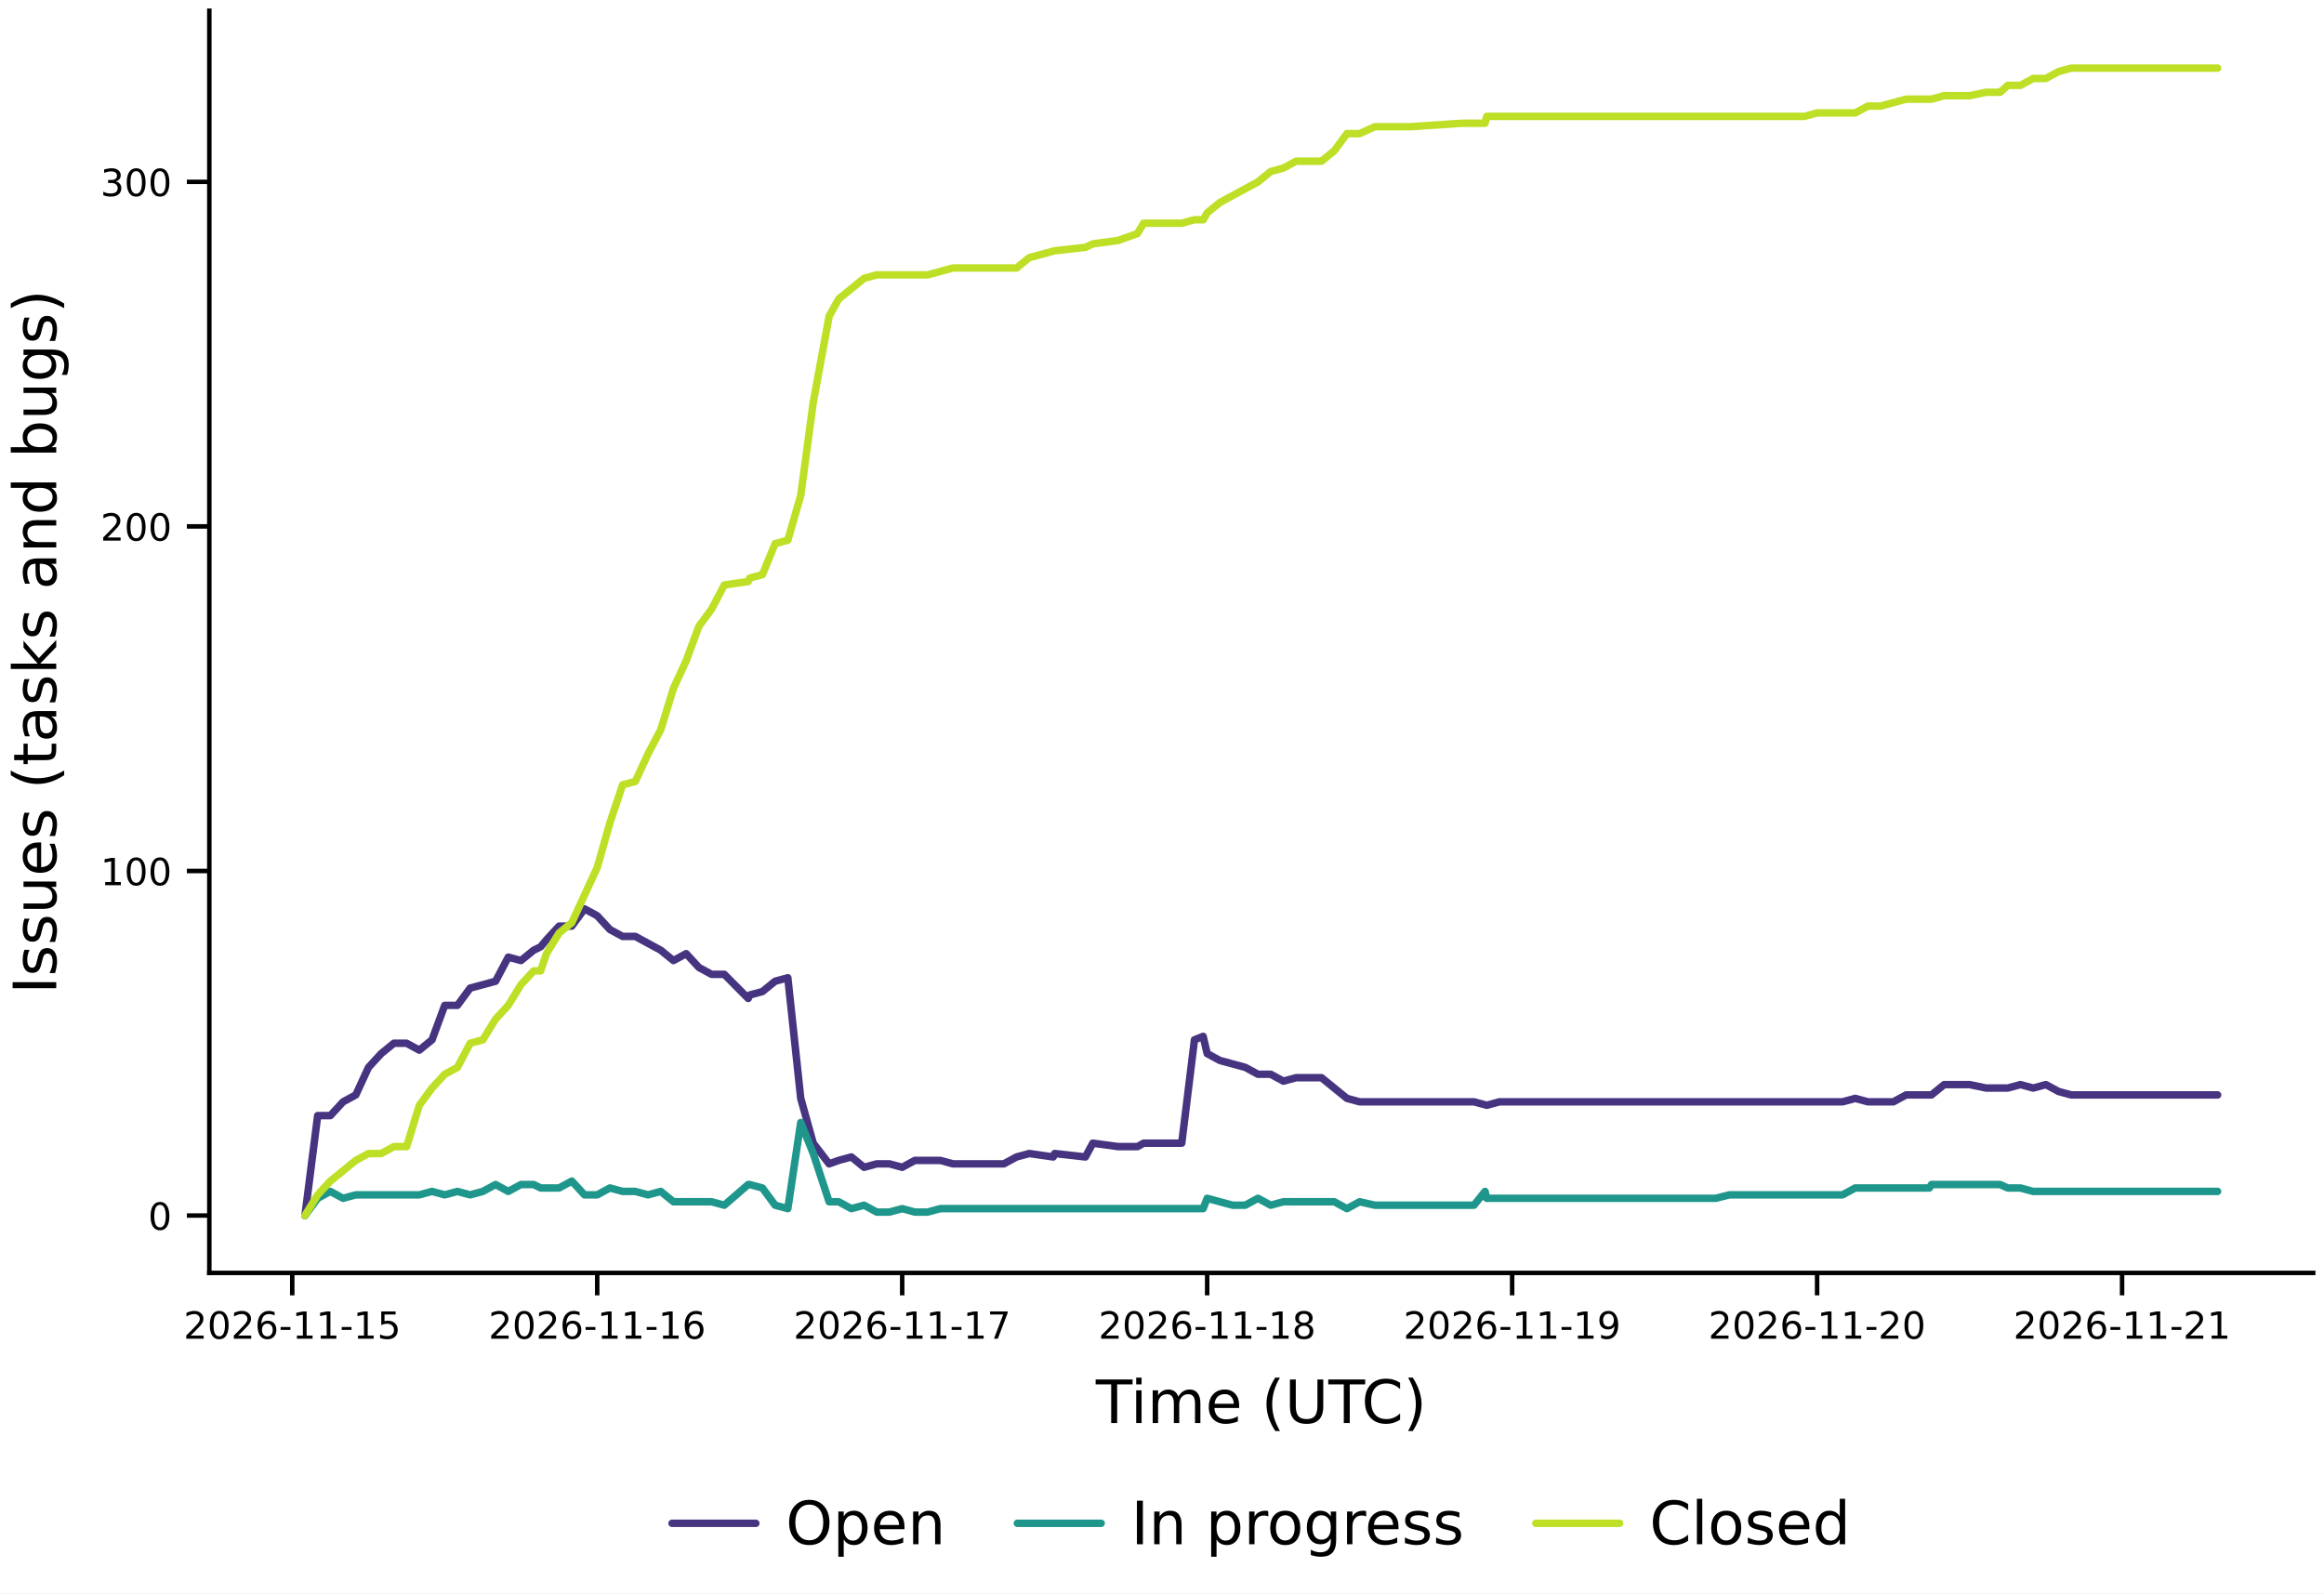
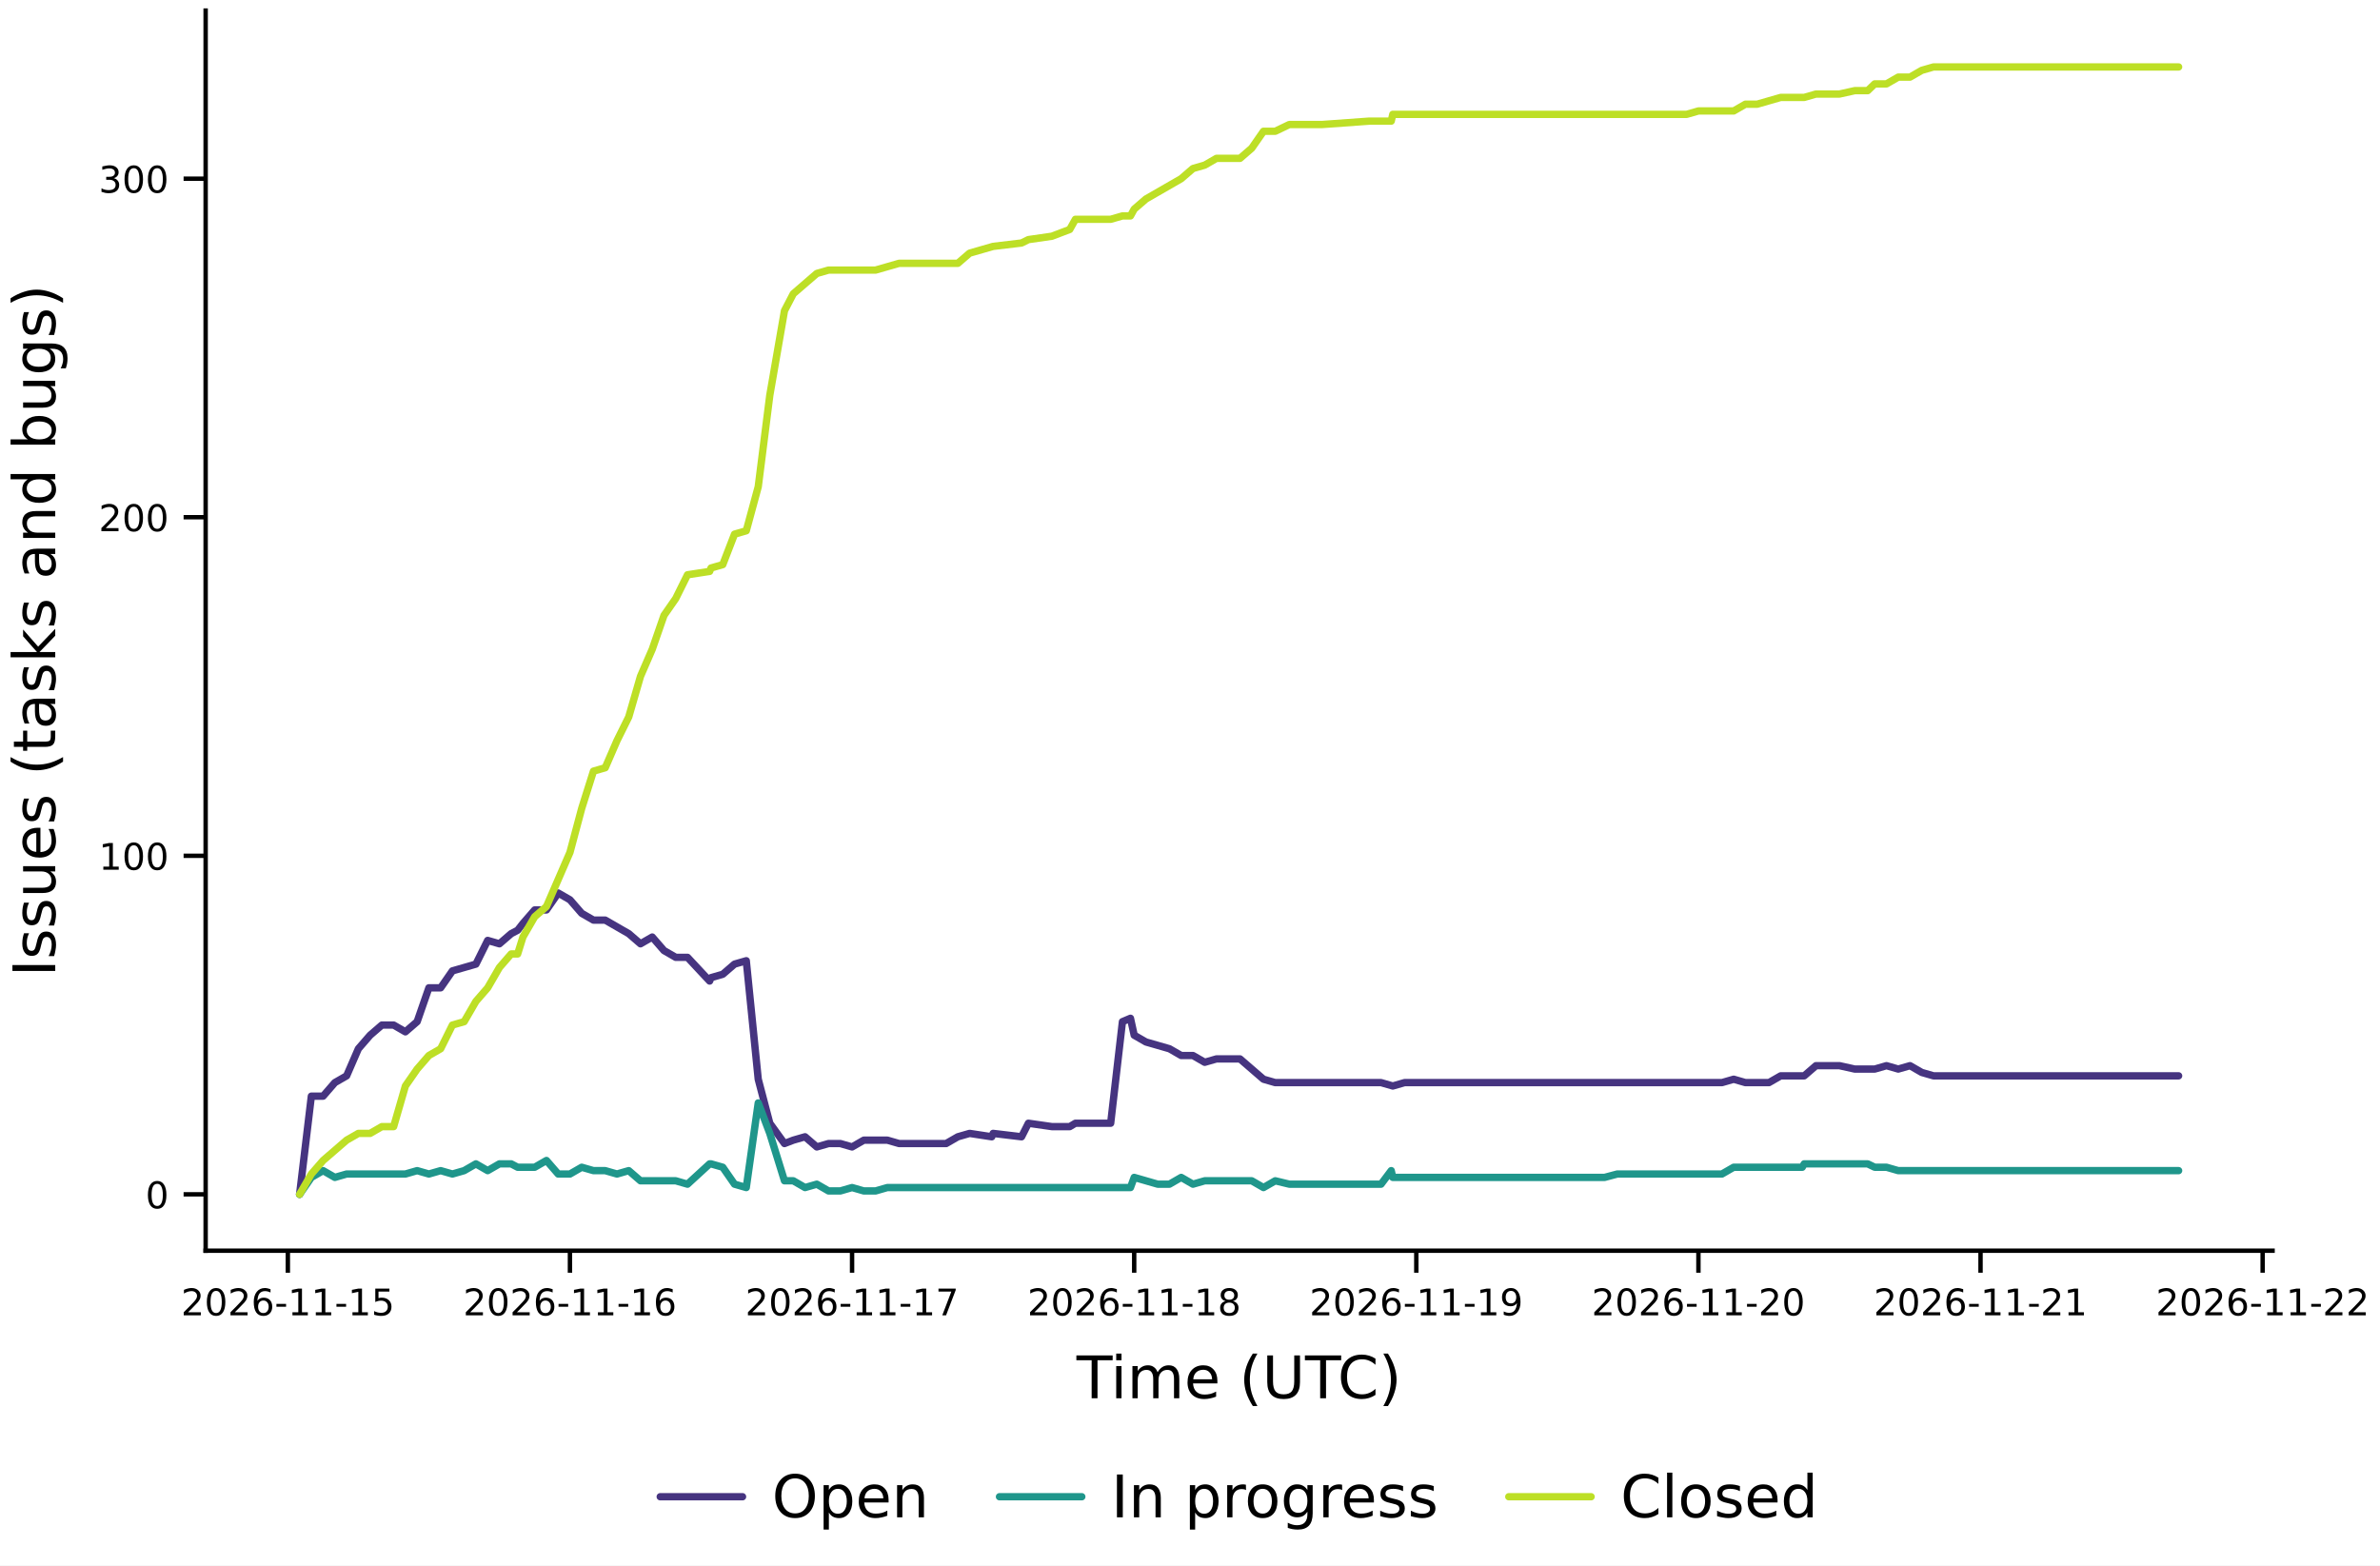
- <svg xmlns="http://www.w3.org/2000/svg" xmlns:xlink="http://www.w3.org/1999/xlink" width="310.696pt" height="213.046pt" viewBox="0 0 310.696 213.046" version="1.1">
+ <svg xmlns="http://www.w3.org/2000/svg" xmlns:xlink="http://www.w3.org/1999/xlink" width="323.877pt" height="213.046pt" viewBox="0 0 323.877 213.046" version="1.1">
  <defs>
    <style type="text/css">*{stroke-linejoin: round; stroke-linecap: butt}</style>
  </defs>
  <g id="figure_1">
    <g id="patch_1">
-       <path d="M -0 213.046  L 310.696 213.046  L 310.696 0  L -0 0  z " style="fill: #ffffff" />
+       <path d="M 0 213.046  L 323.877 213.046  L 323.877 0  L 0 0  z " style="fill: #ffffff" />
    </g>
    <g id="axes_1">
      <g id="patch_2">
        <path d="M 27.984 170.203  L 309.256 170.203  L 309.256 1.44  L 27.984 1.44  z " style="fill: #ffffff" />
      </g>
      <g id="matplotlib.axis_1">
        <g id="xtick_1">
          <g id="line2d_1">
            <defs>
-               <path id="md211cf7e51" d="M 0 0  L 0 3  " style="stroke: #000000; stroke-width: 0.6" />
+               <path id="m816c691895" d="M 0 0  L 0 3  " style="stroke: #000000; stroke-width: 0.6" />
            </defs>
            <g>
-               <use xlink:href="#md211cf7e51" x="39.071" y="170.203" style="stroke: #000000; stroke-width: 0.6" />
+               <use xlink:href="#m816c691895" x="39.17" y="170.203" style="stroke: #000000; stroke-width: 0.6" />
            </g>
          </g>
          <g id="text_1">
-             <text style="font-size: 5px; font-family: 'DejaVu Sans', sans-serif; text-anchor: middle" x="39.071" y="179.002" transform="rotate(-0 39.07062 179.0017)">2026-11-15</text>
+             <text style="font-size: 5px; font-family: 'DejaVu Sans', sans-serif; text-anchor: middle" x="39.17" y="179.002" transform="rotate(-0 39.16981 179.0017)">2026-11-15</text>
          </g>
        </g>
        <g id="xtick_2">
          <g id="line2d_2">
            <g>
-               <use xlink:href="#md211cf7e51" x="79.842" y="170.203" style="stroke: #000000; stroke-width: 0.6" />
+               <use xlink:href="#m816c691895" x="77.561" y="170.203" style="stroke: #000000; stroke-width: 0.6" />
            </g>
          </g>
          <g id="text_2">
-             <text style="font-size: 5px; font-family: 'DejaVu Sans', sans-serif; text-anchor: middle" x="79.842" y="179.002" transform="rotate(-0 79.84239 179.0017)">2026-11-16</text>
+             <text style="font-size: 5px; font-family: 'DejaVu Sans', sans-serif; text-anchor: middle" x="77.561" y="179.002" transform="rotate(-0 77.561 179.0017)">2026-11-16</text>
          </g>
        </g>
        <g id="xtick_3">
          <g id="line2d_3">
            <g>
-               <use xlink:href="#md211cf7e51" x="120.614" y="170.203" style="stroke: #000000; stroke-width: 0.6" />
+               <use xlink:href="#m816c691895" x="115.952" y="170.203" style="stroke: #000000; stroke-width: 0.6" />
            </g>
          </g>
          <g id="text_3">
-             <text style="font-size: 5px; font-family: 'DejaVu Sans', sans-serif; text-anchor: middle" x="120.614" y="179.002" transform="rotate(-0 120.6142 179.0017)">2026-11-17</text>
+             <text style="font-size: 5px; font-family: 'DejaVu Sans', sans-serif; text-anchor: middle" x="115.952" y="179.002" transform="rotate(-0 115.9522 179.0017)">2026-11-17</text>
          </g>
        </g>
        <g id="xtick_4">
          <g id="line2d_4">
            <g>
-               <use xlink:href="#md211cf7e51" x="161.386" y="170.203" style="stroke: #000000; stroke-width: 0.6" />
+               <use xlink:href="#m816c691895" x="154.343" y="170.203" style="stroke: #000000; stroke-width: 0.6" />
            </g>
          </g>
          <g id="text_4">
-             <text style="font-size: 5px; font-family: 'DejaVu Sans', sans-serif; text-anchor: middle" x="161.386" y="179.002" transform="rotate(-0 161.3859 179.0017)">2026-11-18</text>
+             <text style="font-size: 5px; font-family: 'DejaVu Sans', sans-serif; text-anchor: middle" x="154.343" y="179.002" transform="rotate(-0 154.3434 179.0017)">2026-11-18</text>
          </g>
        </g>
        <g id="xtick_5">
          <g id="line2d_5">
            <g>
-               <use xlink:href="#md211cf7e51" x="202.158" y="170.203" style="stroke: #000000; stroke-width: 0.6" />
+               <use xlink:href="#m816c691895" x="192.735" y="170.203" style="stroke: #000000; stroke-width: 0.6" />
            </g>
          </g>
          <g id="text_5">
-             <text style="font-size: 5px; font-family: 'DejaVu Sans', sans-serif; text-anchor: middle" x="202.158" y="179.002" transform="rotate(-0 202.1577 179.0017)">2026-11-19</text>
+             <text style="font-size: 5px; font-family: 'DejaVu Sans', sans-serif; text-anchor: middle" x="192.735" y="179.002" transform="rotate(-0 192.7346 179.0017)">2026-11-19</text>
          </g>
        </g>
        <g id="xtick_6">
          <g id="line2d_6">
            <g>
-               <use xlink:href="#md211cf7e51" x="242.929" y="170.203" style="stroke: #000000; stroke-width: 0.6" />
+               <use xlink:href="#m816c691895" x="231.126" y="170.203" style="stroke: #000000; stroke-width: 0.6" />
            </g>
          </g>
          <g id="text_6">
-             <text style="font-size: 5px; font-family: 'DejaVu Sans', sans-serif; text-anchor: middle" x="242.929" y="179.002" transform="rotate(-0 242.9295 179.0017)">2026-11-20</text>
+             <text style="font-size: 5px; font-family: 'DejaVu Sans', sans-serif; text-anchor: middle" x="231.126" y="179.002" transform="rotate(-0 231.1258 179.0017)">2026-11-20</text>
          </g>
        </g>
        <g id="xtick_7">
          <g id="line2d_7">
            <g>
-               <use xlink:href="#md211cf7e51" x="283.701" y="170.203" style="stroke: #000000; stroke-width: 0.6" />
+               <use xlink:href="#m816c691895" x="269.517" y="170.203" style="stroke: #000000; stroke-width: 0.6" />
            </g>
          </g>
          <g id="text_7">
-             <text style="font-size: 5px; font-family: 'DejaVu Sans', sans-serif; text-anchor: middle" x="283.701" y="179.002" transform="rotate(-0 283.7013 179.0017)">2026-11-21</text>
+             <text style="font-size: 5px; font-family: 'DejaVu Sans', sans-serif; text-anchor: middle" x="269.517" y="179.002" transform="rotate(-0 269.5169 179.0017)">2026-11-21</text>
          </g>
        </g>
-         <g id="text_8">
+         <g id="xtick_8">
+           <g id="line2d_8">
+             <g>
+               <use xlink:href="#m816c691895" x="307.908" y="170.203" style="stroke: #000000; stroke-width: 0.6" />
+             </g>
+           </g>
+           <g id="text_8">
+             <text style="font-size: 5px; font-family: 'DejaVu Sans', sans-serif; text-anchor: middle" x="307.908" y="179.002" transform="rotate(-0 307.9081 179.0017)">2026-11-22</text>
+           </g>
+         </g>
+         <g id="text_9">
          <text style="font-size: 8px; font-family: 'DejaVu Sans', sans-serif; text-anchor: middle" x="168.62" y="190.282" transform="rotate(-0 168.6201 190.2816)">Time (UTC)</text>
        </g>
      </g>
      <g id="matplotlib.axis_2">
        <g id="ytick_1">
-           <g id="line2d_8">
+           <g id="line2d_9">
            <defs>
-               <path id="mb6ebc26953" d="M 0 0  L -3 0  " style="stroke: #000000; stroke-width: 0.6" />
+               <path id="ma59beaf369" d="M 0 0  L -3 0  " style="stroke: #000000; stroke-width: 0.6" />
            </defs>
            <g>
-               <use xlink:href="#mb6ebc26953" x="27.984" y="162.532" style="stroke: #000000; stroke-width: 0.6" />
+               <use xlink:href="#ma59beaf369" x="27.984" y="162.532" style="stroke: #000000; stroke-width: 0.6" />
            </g>
          </g>
-           <g id="text_9">
+           <g id="text_10">
            <text style="font-size: 5px; font-family: 'DejaVu Sans', sans-serif; text-anchor: end" x="22.984" y="164.431" transform="rotate(-0 22.98438 164.4312)">0</text>
          </g>
        </g>
        <g id="ytick_2">
-           <g id="line2d_9">
+           <g id="line2d_10">
            <g>
-               <use xlink:href="#mb6ebc26953" x="27.984" y="116.46" style="stroke: #000000; stroke-width: 0.6" />
+               <use xlink:href="#ma59beaf369" x="27.984" y="116.46" style="stroke: #000000; stroke-width: 0.6" />
            </g>
          </g>
-           <g id="text_10">
+           <g id="text_11">
            <text style="font-size: 5px; font-family: 'DejaVu Sans', sans-serif; text-anchor: end" x="22.984" y="118.359" transform="rotate(-0 22.98438 118.3589)">100</text>
          </g>
        </g>
        <g id="ytick_3">
-           <g id="line2d_10">
+           <g id="line2d_11">
            <g>
-               <use xlink:href="#mb6ebc26953" x="27.984" y="70.387" style="stroke: #000000; stroke-width: 0.6" />
+               <use xlink:href="#ma59beaf369" x="27.984" y="70.387" style="stroke: #000000; stroke-width: 0.6" />
            </g>
          </g>
-           <g id="text_11">
+           <g id="text_12">
            <text style="font-size: 5px; font-family: 'DejaVu Sans', sans-serif; text-anchor: end" x="22.984" y="72.287" transform="rotate(-0 22.98438 72.28662)">200</text>
          </g>
        </g>
        <g id="ytick_4">
-           <g id="line2d_11">
+           <g id="line2d_12">
            <g>
-               <use xlink:href="#mb6ebc26953" x="27.984" y="24.315" style="stroke: #000000; stroke-width: 0.6" />
+               <use xlink:href="#ma59beaf369" x="27.984" y="24.315" style="stroke: #000000; stroke-width: 0.6" />
            </g>
          </g>
-           <g id="text_12">
+           <g id="text_13">
            <text style="font-size: 5px; font-family: 'DejaVu Sans', sans-serif; text-anchor: end" x="22.984" y="26.214" transform="rotate(-0 22.98438 26.21431)">300</text>
          </g>
        </g>
-         <g id="text_13">
+         <g id="text_14">
          <text style="font-size: 8px; font-family: 'DejaVu Sans', sans-serif; text-anchor: middle" x="7.519" y="85.821" transform="rotate(-90 7.51875 85.82143)">Issues (tasks and bugs)</text>
        </g>
      </g>
-       <g id="line2d_12">
-         <path d="M 40.769 162.532  L 42.468 149.171  L 44.167 149.171  L 45.866 147.328  L 47.565 146.407  L 49.264 142.721  L 50.962 140.878  L 52.661 139.496  L 54.36 139.496  L 56.059 140.417  L 57.758 139.035  L 59.457 134.428  L 61.155 134.428  L 62.854 132.124  L 66.252 131.203  L 67.951 127.978  L 69.649 128.438  L 71.348 127.056  L 72.283 126.595  L 73.047 125.674  L 74.746 123.831  L 76.445 123.831  L 78.144 121.527  L 79.842 122.449  L 81.541 124.292  L 83.24 125.213  L 84.939 125.213  L 88.337 127.056  L 90.035 128.438  L 91.734 127.517  L 93.433 129.36  L 95.132 130.281  L 96.831 130.281  L 100.03 133.506  L 100.228 133.046  L 101.927 132.585  L 103.626 131.203  L 105.325 130.742  L 107.052 146.867  L 108.722 152.857  L 110.846 155.621  L 112.12 155.16  L 113.819 154.7  L 115.518 156.082  L 117.217 155.621  L 118.915 155.621  L 120.614 156.082  L 122.313 155.16  L 125.711 155.16  L 127.409 155.621  L 134.205 155.621  L 135.904 154.7  L 137.602 154.239  L 140.802 154.7  L 141 154.239  L 145.106 154.7  L 146.097 152.857  L 149.494 153.317  L 152.071 153.317  L 152.892 152.857  L 157.988 152.857  L 159.687 139.035  L 160.848 138.574  L 161.386 140.878  L 163.085 141.799  L 166.482 142.721  L 168.181 143.642  L 169.88 143.642  L 171.579 144.564  L 173.278 144.103  L 176.675 144.103  L 180.073 146.867  L 181.772 147.328  L 197.061 147.328  L 198.76 147.789  L 200.459 147.328  L 246.327 147.328  L 248.026 146.867  L 249.725 147.328  L 253.122 147.328  L 254.821 146.407  L 258.219 146.407  L 259.918 145.024  L 263.315 145.024  L 265.524 145.485  L 268.412 145.485  L 270.111 145.024  L 271.809 145.485  L 273.508 145.024  L 275.207 145.946  L 276.906 146.407  L 296.471 146.407  L 296.471 146.407  " clip-path="url(#p2b0a3361bd)" style="fill: none; stroke: #463480; stroke-linecap: round" />
-       </g>
      <g id="line2d_13">
-         <path d="M 40.769 162.532  L 42.468 160.228  L 44.167 159.307  L 45.866 160.228  L 47.565 159.767  L 56.059 159.767  L 57.758 159.307  L 59.457 159.767  L 61.155 159.307  L 62.854 159.767  L 64.553 159.307  L 66.252 158.385  L 67.951 159.307  L 69.649 158.385  L 71.348 158.385  L 72.283 158.846  L 74.746 158.846  L 76.445 157.925  L 78.144 159.767  L 79.842 159.767  L 81.541 158.846  L 83.24 159.307  L 84.939 159.307  L 86.638 159.767  L 88.337 159.307  L 90.035 160.689  L 95.132 160.689  L 96.831 161.15  L 100.03 158.385  L 100.228 158.385  L 101.927 158.846  L 103.626 161.15  L 105.325 161.61  L 107.052 150.092  L 108.722 154.239  L 110.846 160.689  L 112.12 160.689  L 113.819 161.61  L 115.518 161.15  L 117.217 162.071  L 118.915 162.071  L 120.614 161.61  L 122.313 162.071  L 124.012 162.071  L 125.711 161.61  L 160.848 161.61  L 161.386 160.228  L 164.784 161.15  L 166.482 161.15  L 168.181 160.228  L 169.88 161.15  L 171.579 160.689  L 178.374 160.689  L 180.073 161.61  L 181.772 160.689  L 183.81 161.15  L 197.061 161.15  L 198.534 159.307  L 198.76 160.228  L 229.367 160.228  L 231.208 159.767  L 246.327 159.767  L 248.026 158.846  L 257.936 158.846  L 258.219 158.385  L 267.393 158.385  L 268.412 158.846  L 270.111 158.846  L 271.809 159.307  L 296.471 159.307  L 296.471 159.307  " clip-path="url(#p2b0a3361bd)" style="fill: none; stroke: #1f968b; stroke-linecap: round" />
+         <path d="M 40.769 162.532  L 42.369 149.171  L 43.969 149.171  L 45.568 147.328  L 47.168 146.407  L 48.768 142.721  L 50.367 140.878  L 51.967 139.496  L 53.567 139.496  L 55.166 140.417  L 56.766 139.035  L 58.365 134.428  L 59.965 134.428  L 61.565 132.124  L 64.764 131.203  L 66.364 127.978  L 67.963 128.438  L 69.563 127.056  L 70.443 126.595  L 71.162 125.674  L 72.762 123.831  L 74.362 123.831  L 75.961 121.527  L 77.561 122.449  L 79.161 124.292  L 80.76 125.213  L 82.36 125.213  L 85.559 127.056  L 87.159 128.438  L 88.758 127.517  L 90.358 129.36  L 91.958 130.281  L 93.557 130.281  L 96.57 133.506  L 96.757 133.046  L 98.356 132.585  L 99.956 131.203  L 101.555 130.742  L 103.182 146.867  L 104.755 152.857  L 106.754 155.621  L 107.954 155.16  L 109.554 154.7  L 111.153 156.082  L 112.753 155.621  L 114.353 155.621  L 115.952 156.082  L 117.552 155.16  L 120.751 155.16  L 122.351 155.621  L 128.749 155.621  L 130.349 154.7  L 131.949 154.239  L 134.961 154.7  L 135.148 154.239  L 139.014 154.7  L 139.947 152.857  L 143.146 153.317  L 145.572 153.317  L 146.345 152.857  L 151.144 152.857  L 152.744 139.035  L 153.837 138.574  L 154.343 140.878  L 155.943 141.799  L 159.142 142.721  L 160.742 143.642  L 162.342 143.642  L 163.941 144.564  L 165.541 144.103  L 168.74 144.103  L 171.939 146.867  L 173.539 147.328  L 187.936 147.328  L 189.535 147.789  L 191.135 147.328  L 234.325 147.328  L 235.925 146.867  L 237.524 147.328  L 240.724 147.328  L 242.323 146.407  L 245.522 146.407  L 247.122 145.024  L 250.321 145.024  L 252.401 145.485  L 255.12 145.485  L 256.72 145.024  L 258.32 145.485  L 259.919 145.024  L 261.519 145.946  L 263.118 146.407  L 296.471 146.407  L 296.471 146.407  " clip-path="url(#p8558fe80da)" style="fill: none; stroke: #463480; stroke-linecap: round" />
      </g>
      <g id="line2d_14">
-         <path d="M 40.769 162.532  L 42.468 159.767  L 44.167 157.925  L 47.565 155.16  L 49.264 154.239  L 50.962 154.239  L 52.661 153.317  L 54.36 153.317  L 56.059 147.789  L 57.758 145.485  L 59.457 143.642  L 61.155 142.721  L 62.854 139.496  L 64.553 139.035  L 66.252 136.271  L 67.951 134.428  L 69.649 131.663  L 71.348 129.82  L 72.283 129.82  L 73.047 127.517  L 74.746 124.753  L 76.445 123.37  L 79.842 115.999  L 81.541 110.009  L 83.24 104.941  L 84.939 104.481  L 86.638 100.795  L 88.337 97.57  L 90.035 92.041  L 91.734 88.355  L 93.433 83.748  L 95.132 81.445  L 96.831 78.22  L 100.03 77.759  L 100.228 77.298  L 101.927 76.837  L 103.626 72.691  L 105.325 72.23  L 107.052 66.241  L 108.722 53.801  L 110.846 42.283  L 112.12 39.979  L 115.518 37.215  L 117.217 36.754  L 124.012 36.754  L 127.409 35.833  L 135.904 35.833  L 137.602 34.451  L 141 33.529  L 145.106 33.069  L 146.097 32.608  L 149.494 32.147  L 152.071 31.226  L 152.892 29.844  L 157.988 29.844  L 159.687 29.383  L 160.848 29.383  L 161.386 28.461  L 163.085 27.079  L 168.181 24.315  L 169.88 22.933  L 171.579 22.472  L 173.278 21.551  L 176.675 21.551  L 178.374 20.168  L 180.073 17.865  L 181.772 17.865  L 183.81 16.943  L 188.567 16.943  L 195.362 16.483  L 198.534 16.483  L 198.76 15.561  L 241.231 15.561  L 242.929 15.1  L 248.026 15.1  L 249.725 14.179  L 251.424 14.179  L 254.821 13.258  L 258.219 13.258  L 259.918 12.797  L 263.315 12.797  L 265.524 12.336  L 267.393 12.336  L 268.412 11.415  L 270.111 11.415  L 271.809 10.493  L 273.508 10.493  L 275.207 9.572  L 276.906 9.111  L 296.471 9.111  L 296.471 9.111  " clip-path="url(#p2b0a3361bd)" style="fill: none; stroke: #bddf26; stroke-linecap: round" />
+         <path d="M 40.769 162.532  L 42.369 160.228  L 43.969 159.307  L 45.568 160.228  L 47.168 159.767  L 55.166 159.767  L 56.766 159.307  L 58.365 159.767  L 59.965 159.307  L 61.565 159.767  L 63.164 159.307  L 64.764 158.385  L 66.364 159.307  L 67.963 158.385  L 69.563 158.385  L 70.443 158.846  L 72.762 158.846  L 74.362 157.925  L 75.961 159.767  L 77.561 159.767  L 79.161 158.846  L 80.76 159.307  L 82.36 159.307  L 83.96 159.767  L 85.559 159.307  L 87.159 160.689  L 91.958 160.689  L 93.557 161.15  L 96.57 158.385  L 96.757 158.385  L 98.356 158.846  L 99.956 161.15  L 101.555 161.61  L 103.182 150.092  L 104.755 154.239  L 106.754 160.689  L 107.954 160.689  L 109.554 161.61  L 111.153 161.15  L 112.753 162.071  L 114.353 162.071  L 115.952 161.61  L 117.552 162.071  L 119.151 162.071  L 120.751 161.61  L 153.837 161.61  L 154.343 160.228  L 157.543 161.15  L 159.142 161.15  L 160.742 160.228  L 162.342 161.15  L 163.941 160.689  L 170.34 160.689  L 171.939 161.61  L 173.539 160.689  L 175.459 161.15  L 187.936 161.15  L 189.322 159.307  L 189.535 160.228  L 218.355 160.228  L 220.088 159.767  L 234.325 159.767  L 235.925 158.846  L 245.256 158.846  L 245.522 158.385  L 254.16 158.385  L 255.12 158.846  L 256.72 158.846  L 258.32 159.307  L 296.471 159.307  L 296.471 159.307  " clip-path="url(#p8558fe80da)" style="fill: none; stroke: #1f968b; stroke-linecap: round" />
+       </g>
+       <g id="line2d_15">
+         <path d="M 40.769 162.532  L 42.369 159.767  L 43.969 157.925  L 47.168 155.16  L 48.768 154.239  L 50.367 154.239  L 51.967 153.317  L 53.567 153.317  L 55.166 147.789  L 56.766 145.485  L 58.365 143.642  L 59.965 142.721  L 61.565 139.496  L 63.164 139.035  L 64.764 136.271  L 66.364 134.428  L 67.963 131.663  L 69.563 129.82  L 70.443 129.82  L 71.162 127.517  L 72.762 124.753  L 74.362 123.37  L 77.561 115.999  L 79.161 110.009  L 80.76 104.941  L 82.36 104.481  L 83.96 100.795  L 85.559 97.57  L 87.159 92.041  L 88.758 88.355  L 90.358 83.748  L 91.958 81.445  L 93.557 78.22  L 96.57 77.759  L 96.757 77.298  L 98.356 76.837  L 99.956 72.691  L 101.555 72.23  L 103.182 66.241  L 104.755 53.801  L 106.754 42.283  L 107.954 39.979  L 111.153 37.215  L 112.753 36.754  L 119.151 36.754  L 122.351 35.833  L 130.349 35.833  L 131.949 34.451  L 135.148 33.529  L 139.014 33.069  L 139.947 32.608  L 143.146 32.147  L 145.572 31.226  L 146.345 29.844  L 151.144 29.844  L 152.744 29.383  L 153.837 29.383  L 154.343 28.461  L 155.943 27.079  L 160.742 24.315  L 162.342 22.933  L 163.941 22.472  L 165.541 21.551  L 168.74 21.551  L 170.34 20.168  L 171.939 17.865  L 173.539 17.865  L 175.459 16.943  L 179.938 16.943  L 186.336 16.483  L 189.322 16.483  L 189.535 15.561  L 229.526 15.561  L 231.126 15.1  L 235.925 15.1  L 237.524 14.179  L 239.124 14.179  L 242.323 13.258  L 245.522 13.258  L 247.122 12.797  L 250.321 12.797  L 252.401 12.336  L 254.16 12.336  L 255.12 11.415  L 256.72 11.415  L 258.32 10.493  L 259.919 10.493  L 261.519 9.572  L 263.118 9.111  L 296.471 9.111  L 296.471 9.111  " clip-path="url(#p8558fe80da)" style="fill: none; stroke: #bddf26; stroke-linecap: round" />
      </g>
      <g id="patch_3">
        <path d="M 27.984 170.203  L 27.984 1.44  " style="fill: none; stroke: #000000; stroke-width: 0.6; stroke-linejoin: miter; stroke-linecap: square" />
      </g>
      <g id="patch_4">
        <path d="M 27.984 170.203  L 309.256 170.203  " style="fill: none; stroke: #000000; stroke-width: 0.6; stroke-linejoin: miter; stroke-linecap: square" />
      </g>
      <g id="legend_1">
-         <g id="line2d_15">
+         <g id="line2d_16">
          <path d="M 89.846 203.684  L 95.446 203.684  L 101.046 203.684  " style="fill: none; stroke: #463480; stroke-linecap: round" />
        </g>
-         <g id="text_14">
+         <g id="text_15">
          <text style="font-size: 8px; font-family: 'DejaVu Sans', sans-serif; text-anchor: start" x="105.046" y="206.484" transform="rotate(-0 105.0457 206.4837)">Open</text>
        </g>
-         <g id="line2d_16">
+         <g id="line2d_17">
          <path d="M 136.014 203.684  L 141.614 203.684  L 147.214 203.684  " style="fill: none; stroke: #1f968b; stroke-linecap: round" />
        </g>
-         <g id="text_15">
+         <g id="text_16">
          <text style="font-size: 8px; font-family: 'DejaVu Sans', sans-serif; text-anchor: start" x="151.214" y="206.484" transform="rotate(-0 151.2145 206.4837)">In progress</text>
        </g>
-         <g id="line2d_17">
+         <g id="line2d_18">
          <path d="M 205.322 203.684  L 210.922 203.684  L 216.522 203.684  " style="fill: none; stroke: #bddf26; stroke-linecap: round" />
        </g>
-         <g id="text_16">
+         <g id="text_17">
          <text style="font-size: 8px; font-family: 'DejaVu Sans', sans-serif; text-anchor: start" x="220.522" y="206.484" transform="rotate(-0 220.522 206.4837)">Closed</text>
        </g>
      </g>
    </g>
  </g>
  <defs>
-     <clipPath id="p2b0a3361bd">
+     <clipPath id="p8558fe80da">
      <rect x="27.984" y="1.44" width="281.271" height="168.763" />
    </clipPath>
  </defs>
</svg>
